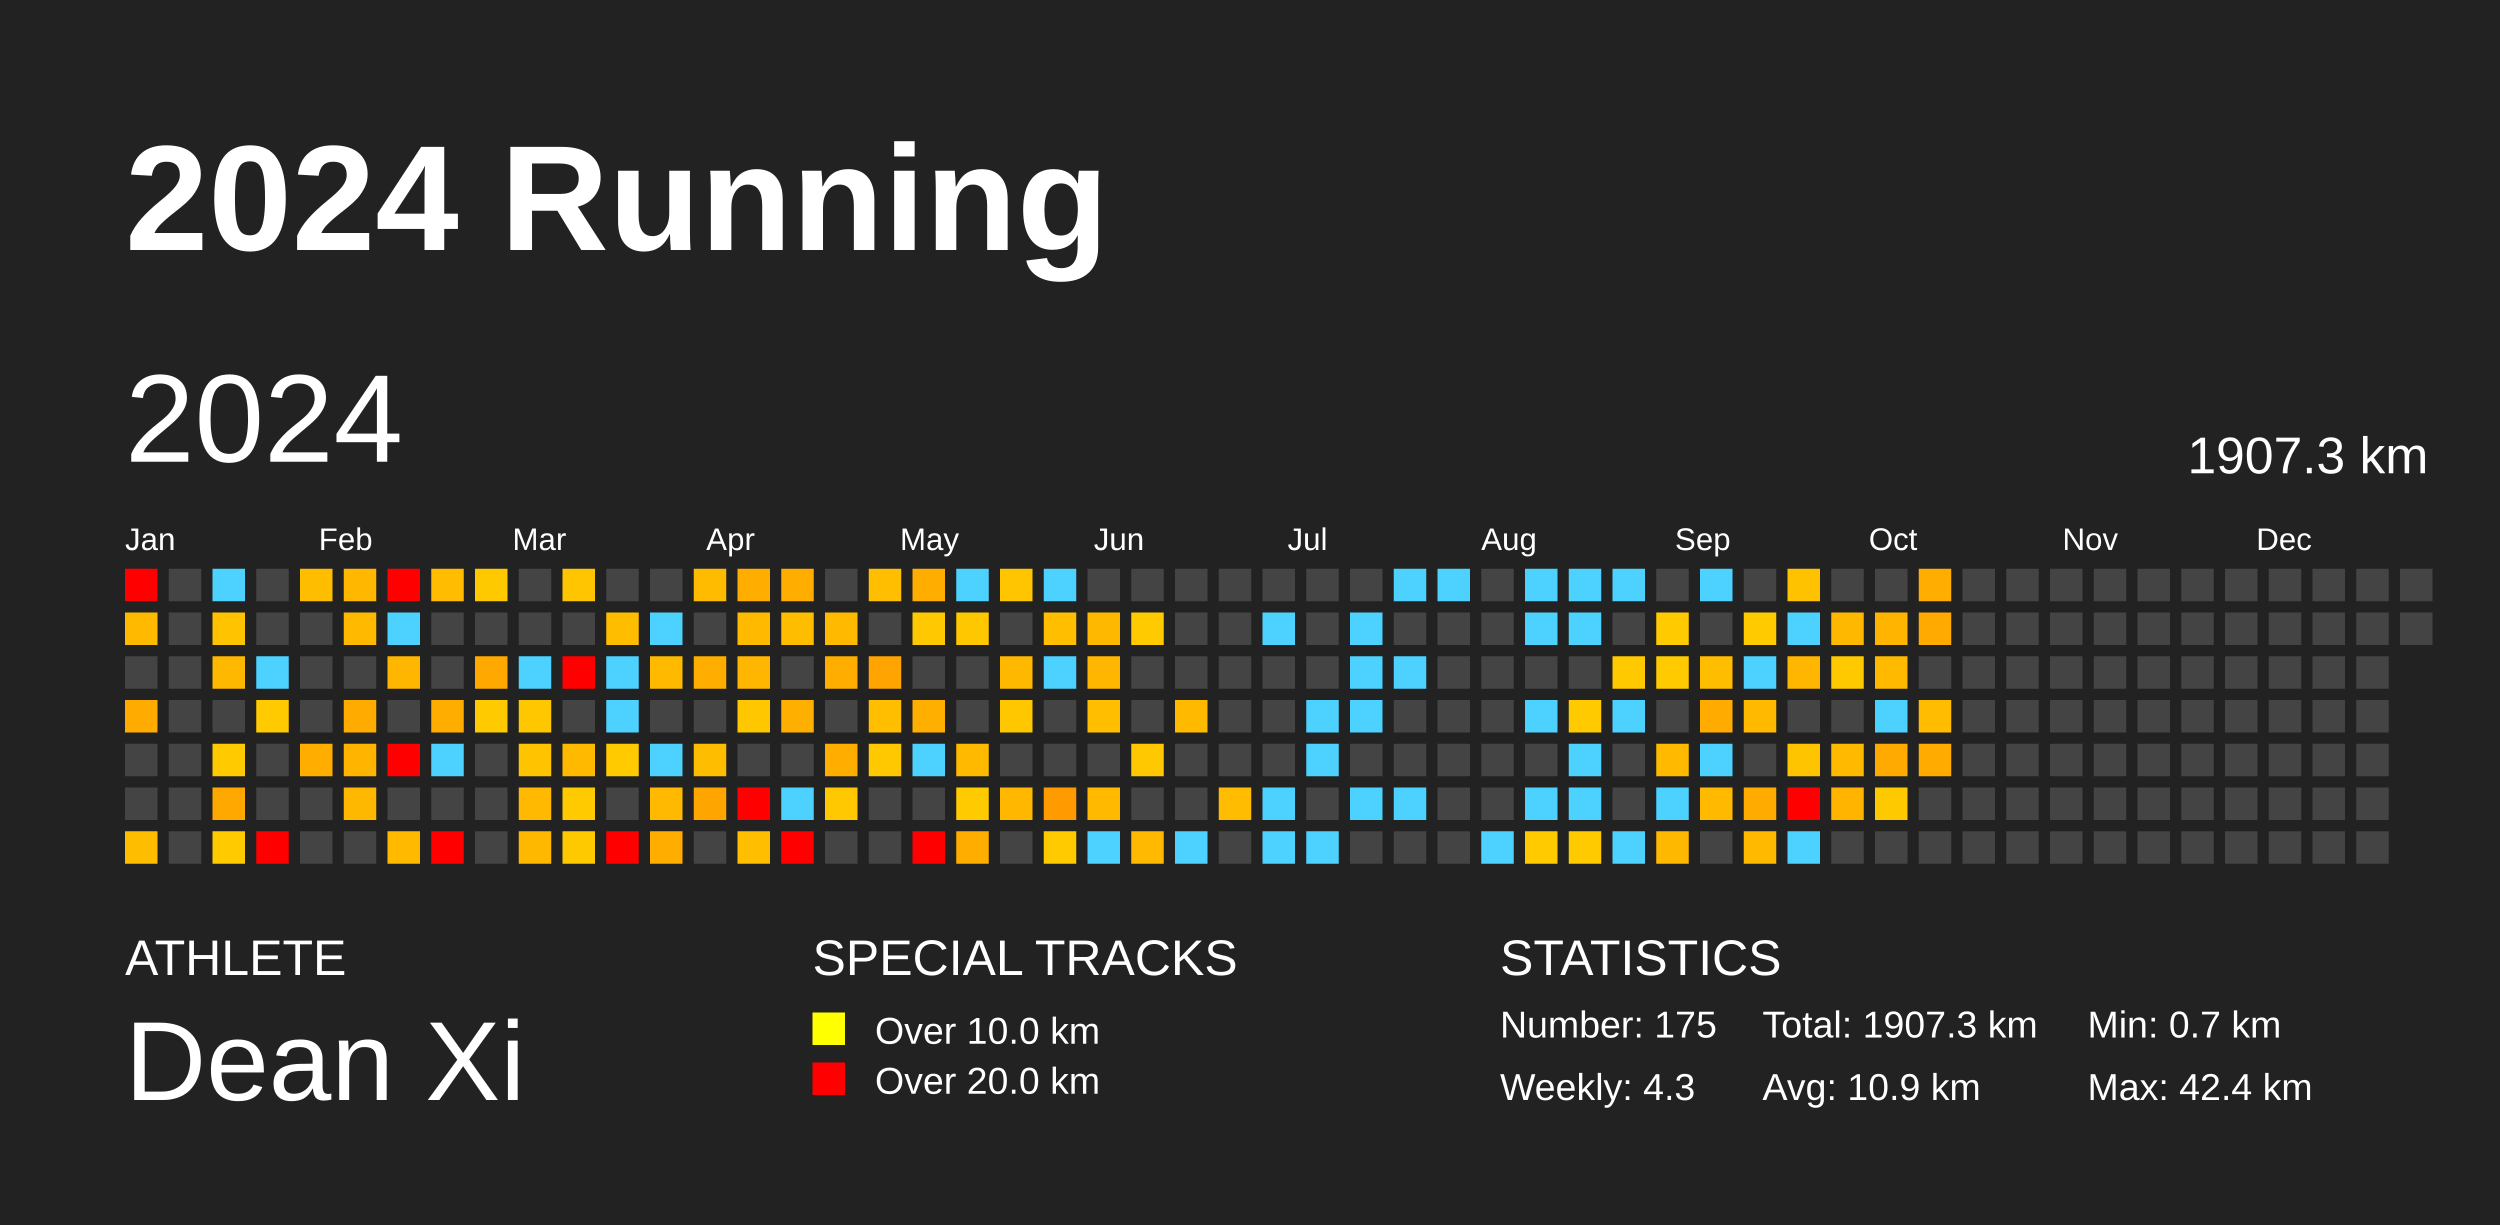
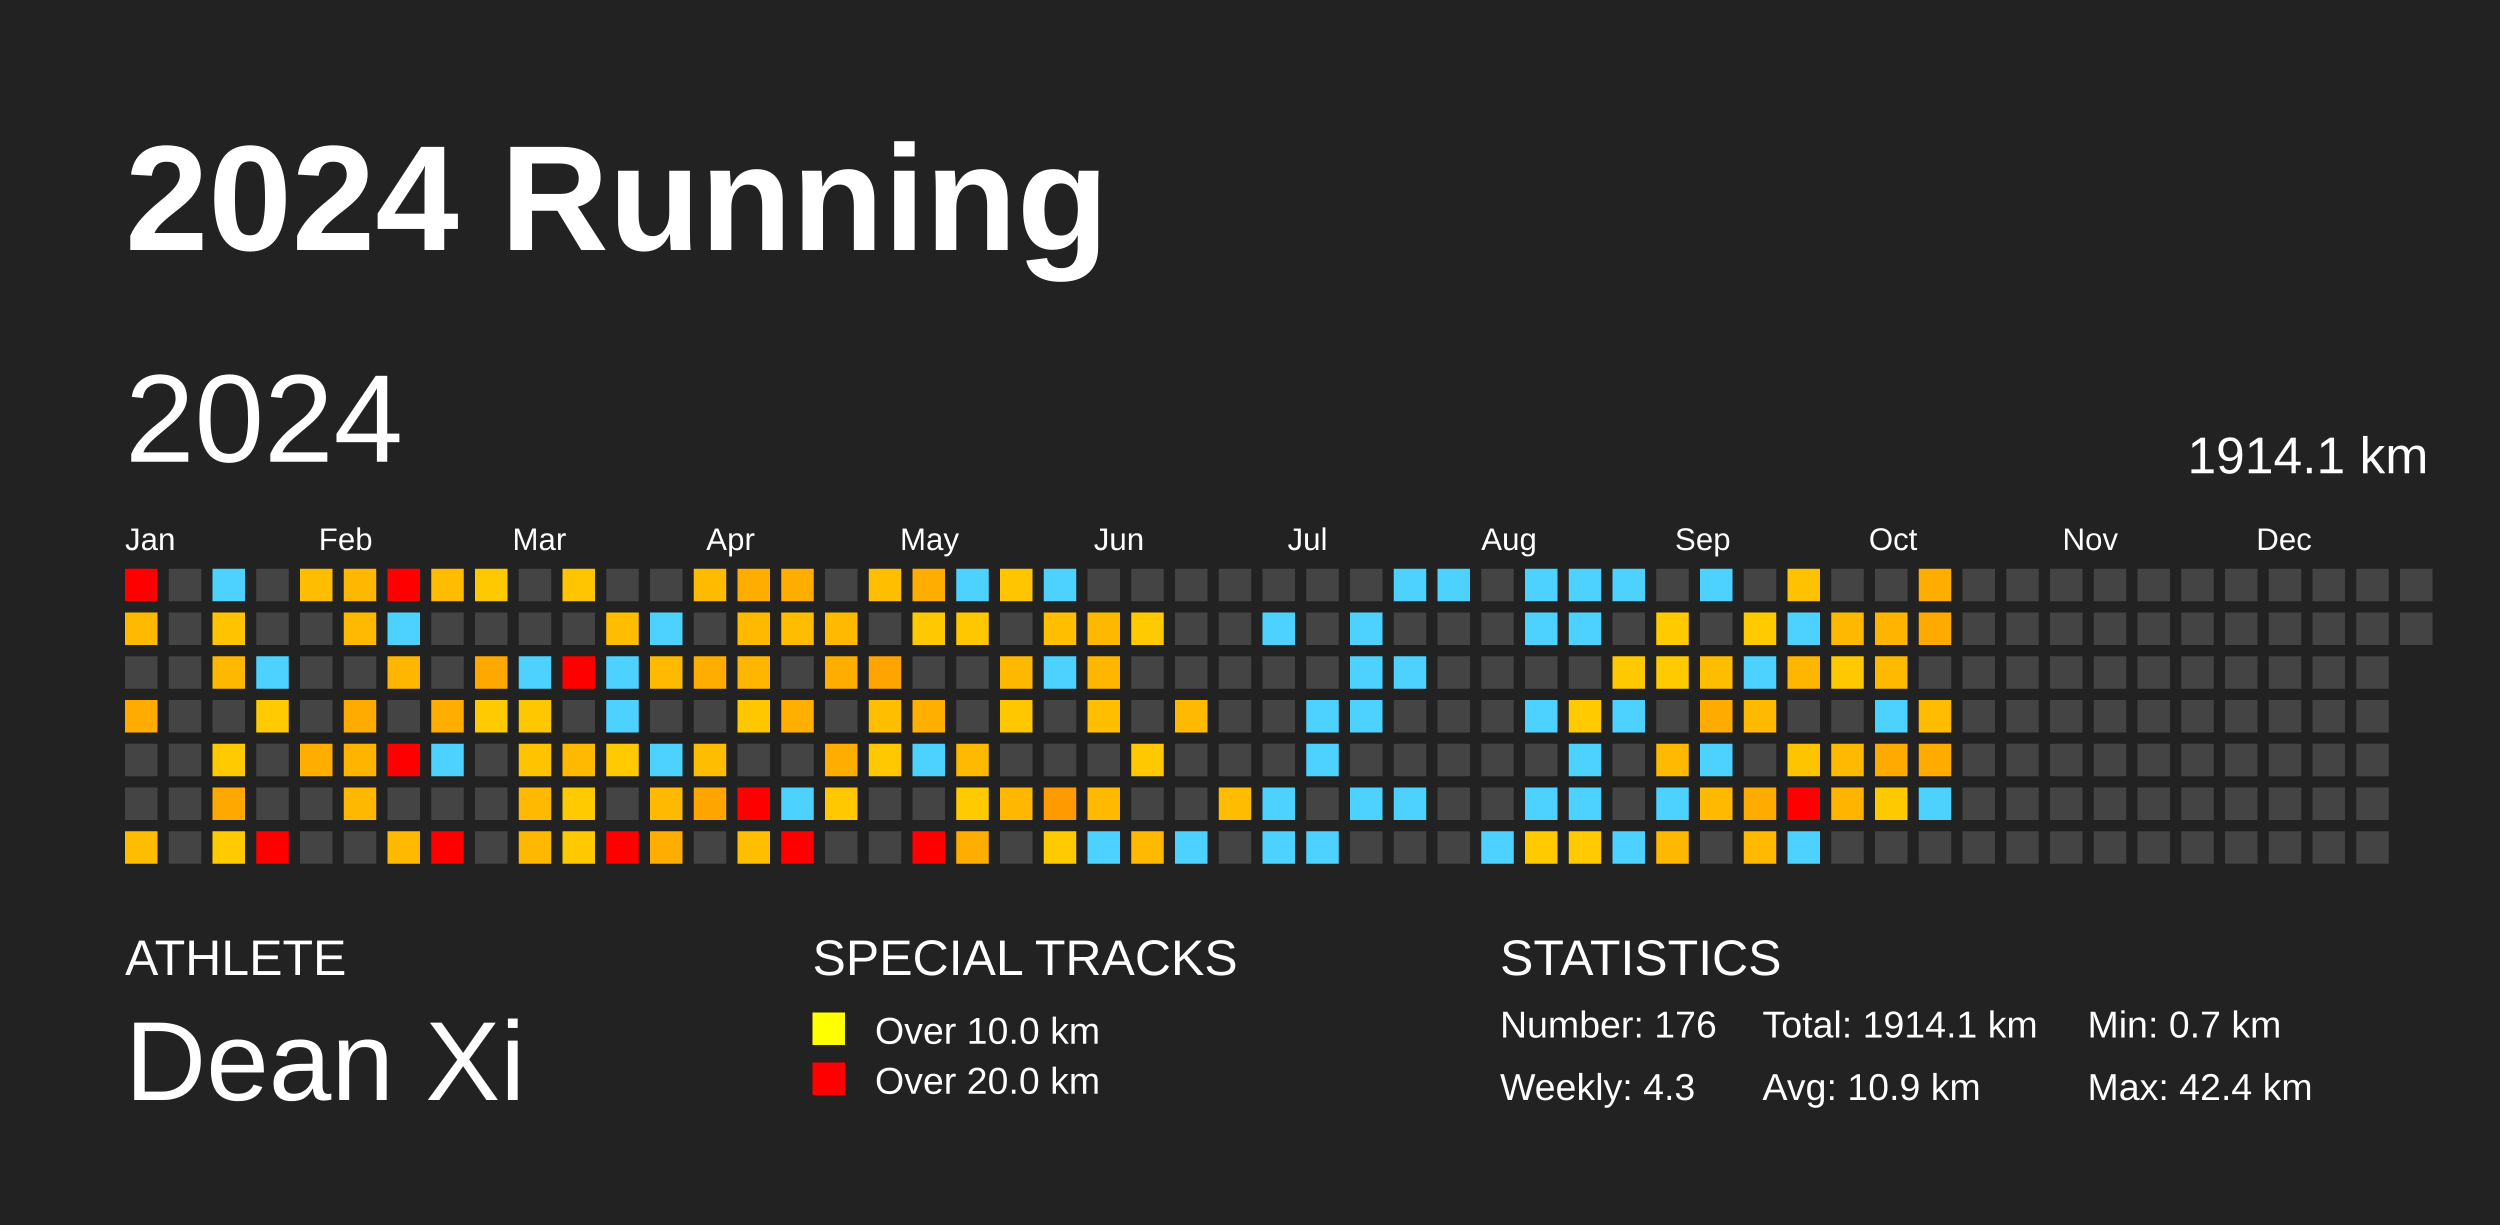
<svg xmlns="http://www.w3.org/2000/svg" baseProfile="full" height="98mm" version="1.1" viewBox="0,0,200,98" width="200mm">
  <defs />
  <rect fill="#222222" height="98" width="200" x="0" y="0" />
  <text fill="#FFFFFF" style="font-size:12px; font-family:Arial; font-weight:bold;" x="10" y="20">2024 Running</text>
  <text fill="#FFFFFF" style="font-size:4px; font-family:Arial" x="10" y="78">ATHLETE</text>
  <text fill="#FFFFFF" style="font-size:9px; font-family:Arial" x="10" y="88">Dean Xi</text>
  <text fill="#FFFFFF" style="font-size:4px; font-family:Arial" x="65" y="78">SPECIAL TRACKS</text>
  <rect fill="yellow" height="2.6" width="2.6" x="65" y="81" />
  <text fill="#FFFFFF" style="font-size:3px; font-family:Arial" x="70" y="83.5">Over 10.0 km</text>
  <rect fill="red" height="2.6" width="2.6" x="65" y="85" />
  <text fill="#FFFFFF" style="font-size:3px; font-family:Arial" x="70" y="87.5">Over 20.0 km</text>
  <text fill="#FFFFFF" style="font-size:4px; font-family:Arial" x="120" y="78">STATISTICS</text>
-   <text fill="#FFFFFF" style="font-size:3px; font-family:Arial" x="120" y="83">Number: 175</text>
+   <text fill="#FFFFFF" style="font-size:3px; font-family:Arial" x="120" y="83">Number: 176</text>
  <text fill="#FFFFFF" style="font-size:3px; font-family:Arial" x="120" y="88">Weekly: 4.3</text>
-   <text fill="#FFFFFF" style="font-size:3px; font-family:Arial" x="141" y="83">Total: 1907.3 km</text>
+   <text fill="#FFFFFF" style="font-size:3px; font-family:Arial" x="141" y="83">Total: 1914.1 km</text>
  <text fill="#FFFFFF" style="font-size:3px; font-family:Arial" x="141" y="88">Avg: 10.9 km</text>
  <text fill="#FFFFFF" style="font-size:3px; font-family:Arial" x="167" y="83">Min: 0.7 km</text>
  <text fill="#FFFFFF" style="font-size:3px; font-family:Arial" x="167" y="88">Max: 42.4 km</text>
  <text dominant-baseline="hanging" fill="#FFFFFF" style="font-size:10.0px; font-family:Arial;" x="10" y="30">2024</text>
-   <text dominant-baseline="hanging" fill="#FFFFFF" style="font-size:4.125px; font-family:Arial;" x="175" y="35">1907.3 km</text>
+   <text dominant-baseline="hanging" fill="#FFFFFF" style="font-size:4.125px; font-family:Arial;" x="175" y="35">1914.1 km</text>
  <text fill="#FFFFFF" style="font-size:2.5px; font-family:Arial" x="10.0" y="44">Jan</text>
  <text fill="#FFFFFF" style="font-size:2.5px; font-family:Arial" x="25.5" y="44">Feb</text>
  <text fill="#FFFFFF" style="font-size:2.5px; font-family:Arial" x="41.0" y="44">Mar</text>
  <text fill="#FFFFFF" style="font-size:2.5px; font-family:Arial" x="56.5" y="44">Apr</text>
  <text fill="#FFFFFF" style="font-size:2.5px; font-family:Arial" x="72.0" y="44">May</text>
  <text fill="#FFFFFF" style="font-size:2.5px; font-family:Arial" x="87.5" y="44">Jun</text>
  <text fill="#FFFFFF" style="font-size:2.5px; font-family:Arial" x="103.0" y="44">Jul</text>
  <text fill="#FFFFFF" style="font-size:2.5px; font-family:Arial" x="118.5" y="44">Aug</text>
  <text fill="#FFFFFF" style="font-size:2.5px; font-family:Arial" x="134.0" y="44">Sep</text>
  <text fill="#FFFFFF" style="font-size:2.5px; font-family:Arial" x="149.5" y="44">Oct</text>
  <text fill="#FFFFFF" style="font-size:2.5px; font-family:Arial" x="165.0" y="44">Nov</text>
  <text fill="#FFFFFF" style="font-size:2.5px; font-family:Arial" x="180.5" y="44">Dec</text>
  <rect fill="red" height="2.6" width="2.6" x="10.0" y="45.5" />
  <rect fill="#ffba00" height="2.6" width="2.6" x="10.0" y="49.0" />
  <rect fill="#444444" height="2.6" width="2.6" x="10.0" y="52.5" />
  <rect fill="#ffab00" height="2.6" width="2.6" x="10.0" y="56.0" />
  <rect fill="#444444" height="2.6" width="2.6" x="10.0" y="59.5" />
  <rect fill="#444444" height="2.6" width="2.6" x="10.0" y="63.0" />
  <rect fill="#ffbd00" height="2.6" width="2.6" x="10.0" y="66.5" />
  <rect fill="#444444" height="2.6" width="2.6" x="13.5" y="45.5" />
  <rect fill="#444444" height="2.6" width="2.6" x="13.5" y="49.0" />
  <rect fill="#444444" height="2.6" width="2.6" x="13.5" y="52.5" />
  <rect fill="#444444" height="2.6" width="2.6" x="13.5" y="56.0" />
  <rect fill="#444444" height="2.6" width="2.6" x="13.5" y="59.5" />
  <rect fill="#444444" height="2.6" width="2.6" x="13.5" y="63.0" />
  <rect fill="#444444" height="2.6" width="2.6" x="13.5" y="66.5" />
  <rect fill="#4dd2ff" height="2.6" width="2.6" x="17.0" y="45.5" />
  <rect fill="#ffc300" height="2.6" width="2.6" x="17.0" y="49.0" />
  <rect fill="#ffb800" height="2.6" width="2.6" x="17.0" y="52.5" />
  <rect fill="#444444" height="2.6" width="2.6" x="17.0" y="56.0" />
  <rect fill="#ffcb00" height="2.6" width="2.6" x="17.0" y="59.5" />
  <rect fill="#ffa800" height="2.6" width="2.6" x="17.0" y="63.0" />
  <rect fill="#ffca00" height="2.6" width="2.6" x="17.0" y="66.5" />
  <rect fill="#444444" height="2.6" width="2.6" x="20.5" y="45.5" />
  <rect fill="#444444" height="2.6" width="2.6" x="20.5" y="49.0" />
  <rect fill="#4dd2ff" height="2.6" width="2.6" x="20.5" y="52.5" />
  <rect fill="#ffca00" height="2.6" width="2.6" x="20.5" y="56.0" />
  <rect fill="#444444" height="2.6" width="2.6" x="20.5" y="59.5" />
  <rect fill="#444444" height="2.6" width="2.6" x="20.5" y="63.0" />
  <rect fill="red" height="2.6" width="2.6" x="20.5" y="66.5" />
  <rect fill="#ffbd00" height="2.6" width="2.6" x="24.0" y="45.5" />
  <rect fill="#444444" height="2.6" width="2.6" x="24.0" y="49.0" />
  <rect fill="#444444" height="2.6" width="2.6" x="24.0" y="52.5" />
  <rect fill="#444444" height="2.6" width="2.6" x="24.0" y="56.0" />
  <rect fill="#ffae00" height="2.6" width="2.6" x="24.0" y="59.5" />
  <rect fill="#444444" height="2.6" width="2.6" x="24.0" y="63.0" />
  <rect fill="#444444" height="2.6" width="2.6" x="24.0" y="66.5" />
  <rect fill="#ffb700" height="2.6" width="2.6" x="27.5" y="45.5" />
  <rect fill="#ffba00" height="2.6" width="2.6" x="27.5" y="49.0" />
  <rect fill="#444444" height="2.6" width="2.6" x="27.5" y="52.5" />
  <rect fill="#ffab00" height="2.6" width="2.6" x="27.5" y="56.0" />
  <rect fill="#ffb400" height="2.6" width="2.6" x="27.5" y="59.5" />
  <rect fill="#ffb800" height="2.6" width="2.6" x="27.5" y="63.0" />
  <rect fill="#444444" height="2.6" width="2.6" x="27.5" y="66.5" />
  <rect fill="red" height="2.6" width="2.6" x="31.0" y="45.5" />
  <rect fill="#4dd2ff" height="2.6" width="2.6" x="31.0" y="49.0" />
  <rect fill="#ffb600" height="2.6" width="2.6" x="31.0" y="52.5" />
  <rect fill="#444444" height="2.6" width="2.6" x="31.0" y="56.0" />
  <rect fill="red" height="2.6" width="2.6" x="31.0" y="59.5" />
  <rect fill="#444444" height="2.6" width="2.6" x="31.0" y="63.0" />
  <rect fill="#ffba00" height="2.6" width="2.6" x="31.0" y="66.5" />
  <rect fill="#ffbc00" height="2.6" width="2.6" x="34.5" y="45.5" />
  <rect fill="#444444" height="2.6" width="2.6" x="34.5" y="49.0" />
  <rect fill="#444444" height="2.6" width="2.6" x="34.5" y="52.5" />
  <rect fill="#ffae00" height="2.6" width="2.6" x="34.5" y="56.0" />
  <rect fill="#4dd2ff" height="2.6" width="2.6" x="34.5" y="59.5" />
  <rect fill="#444444" height="2.6" width="2.6" x="34.5" y="63.0" />
  <rect fill="red" height="2.6" width="2.6" x="34.5" y="66.5" />
  <rect fill="#ffc900" height="2.6" width="2.6" x="38.0" y="45.5" />
  <rect fill="#444444" height="2.6" width="2.6" x="38.0" y="49.0" />
  <rect fill="#ffa900" height="2.6" width="2.6" x="38.0" y="52.5" />
  <rect fill="#ffcb00" height="2.6" width="2.6" x="38.0" y="56.0" />
  <rect fill="#444444" height="2.6" width="2.6" x="38.0" y="59.5" />
  <rect fill="#444444" height="2.6" width="2.6" x="38.0" y="63.0" />
  <rect fill="#444444" height="2.6" width="2.6" x="38.0" y="66.5" />
  <rect fill="#444444" height="2.6" width="2.6" x="41.5" y="45.5" />
  <rect fill="#444444" height="2.6" width="2.6" x="41.5" y="49.0" />
  <rect fill="#4dd2ff" height="2.6" width="2.6" x="41.5" y="52.5" />
  <rect fill="#ffc700" height="2.6" width="2.6" x="41.5" y="56.0" />
  <rect fill="#ffc300" height="2.6" width="2.6" x="41.5" y="59.5" />
  <rect fill="#ffb900" height="2.6" width="2.6" x="41.5" y="63.0" />
  <rect fill="#ffb800" height="2.6" width="2.6" x="41.5" y="66.5" />
  <rect fill="#ffc500" height="2.6" width="2.6" x="45.0" y="45.5" />
  <rect fill="#444444" height="2.6" width="2.6" x="45.0" y="49.0" />
  <rect fill="red" height="2.6" width="2.6" x="45.0" y="52.5" />
  <rect fill="#444444" height="2.6" width="2.6" x="45.0" y="56.0" />
  <rect fill="#ffba00" height="2.6" width="2.6" x="45.0" y="59.5" />
  <rect fill="#ffcb00" height="2.6" width="2.6" x="45.0" y="63.0" />
  <rect fill="#ffc900" height="2.6" width="2.6" x="45.0" y="66.5" />
  <rect fill="#444444" height="2.6" width="2.6" x="48.5" y="45.5" />
  <rect fill="#ffbd00" height="2.6" width="2.6" x="48.5" y="49.0" />
  <rect fill="#4dd2ff" height="2.6" width="2.6" x="48.5" y="52.5" />
  <rect fill="#4dd2ff" height="2.6" width="2.6" x="48.5" y="56.0" />
  <rect fill="#ffcb00" height="2.6" width="2.6" x="48.5" y="59.5" />
  <rect fill="#444444" height="2.6" width="2.6" x="48.5" y="63.0" />
  <rect fill="red" height="2.6" width="2.6" x="48.5" y="66.5" />
  <rect fill="#444444" height="2.6" width="2.6" x="52.0" y="45.5" />
  <rect fill="#4dd2ff" height="2.6" width="2.6" x="52.0" y="49.0" />
  <rect fill="#ffba00" height="2.6" width="2.6" x="52.0" y="52.5" />
  <rect fill="#444444" height="2.6" width="2.6" x="52.0" y="56.0" />
  <rect fill="#4dd2ff" height="2.6" width="2.6" x="52.0" y="59.5" />
  <rect fill="#ffb900" height="2.6" width="2.6" x="52.0" y="63.0" />
  <rect fill="#ffae00" height="2.6" width="2.6" x="52.0" y="66.5" />
  <rect fill="#ffbb00" height="2.6" width="2.6" x="55.5" y="45.5" />
  <rect fill="#444444" height="2.6" width="2.6" x="55.5" y="49.0" />
  <rect fill="#ffae00" height="2.6" width="2.6" x="55.5" y="52.5" />
  <rect fill="#444444" height="2.6" width="2.6" x="55.5" y="56.0" />
  <rect fill="#ffbd00" height="2.6" width="2.6" x="55.5" y="59.5" />
  <rect fill="#ffa500" height="2.6" width="2.6" x="55.5" y="63.0" />
  <rect fill="#444444" height="2.6" width="2.6" x="55.5" y="66.5" />
  <rect fill="#ffae00" height="2.6" width="2.6" x="59.0" y="45.5" />
  <rect fill="#ffba00" height="2.6" width="2.6" x="59.0" y="49.0" />
  <rect fill="#ffb600" height="2.6" width="2.6" x="59.0" y="52.5" />
  <rect fill="#ffc700" height="2.6" width="2.6" x="59.0" y="56.0" />
  <rect fill="#444444" height="2.6" width="2.6" x="59.0" y="59.5" />
  <rect fill="red" height="2.6" width="2.6" x="59.0" y="63.0" />
  <rect fill="#ffbe00" height="2.6" width="2.6" x="59.0" y="66.5" />
  <rect fill="#ffae00" height="2.6" width="2.6" x="62.5" y="45.5" />
  <rect fill="#ffbd00" height="2.6" width="2.6" x="62.5" y="49.0" />
  <rect fill="#444444" height="2.6" width="2.6" x="62.5" y="52.5" />
  <rect fill="#ffaf00" height="2.6" width="2.6" x="62.5" y="56.0" />
  <rect fill="#444444" height="2.6" width="2.6" x="62.5" y="59.5" />
  <rect fill="#4dd2ff" height="2.6" width="2.6" x="62.5" y="63.0" />
  <rect fill="red" height="2.6" width="2.6" x="62.5" y="66.5" />
  <rect fill="#444444" height="2.6" width="2.6" x="66.0" y="45.5" />
  <rect fill="#ffba00" height="2.6" width="2.6" x="66.0" y="49.0" />
  <rect fill="#ffae00" height="2.6" width="2.6" x="66.0" y="52.5" />
  <rect fill="#444444" height="2.6" width="2.6" x="66.0" y="56.0" />
  <rect fill="#ffae00" height="2.6" width="2.6" x="66.0" y="59.5" />
  <rect fill="#ffc800" height="2.6" width="2.6" x="66.0" y="63.0" />
  <rect fill="#444444" height="2.6" width="2.6" x="66.0" y="66.5" />
  <rect fill="#ffbe00" height="2.6" width="2.6" x="69.5" y="45.5" />
  <rect fill="#444444" height="2.6" width="2.6" x="69.5" y="49.0" />
  <rect fill="#ffa400" height="2.6" width="2.6" x="69.5" y="52.5" />
  <rect fill="#ffbe00" height="2.6" width="2.6" x="69.5" y="56.0" />
  <rect fill="#ffc800" height="2.6" width="2.6" x="69.5" y="59.5" />
  <rect fill="#444444" height="2.6" width="2.6" x="69.5" y="63.0" />
  <rect fill="#444444" height="2.6" width="2.6" x="69.5" y="66.5" />
  <rect fill="#ffae00" height="2.6" width="2.6" x="73.0" y="45.5" />
  <rect fill="#ffc800" height="2.6" width="2.6" x="73.0" y="49.0" />
  <rect fill="#444444" height="2.6" width="2.6" x="73.0" y="52.5" />
  <rect fill="#ffaf00" height="2.6" width="2.6" x="73.0" y="56.0" />
  <rect fill="#4dd2ff" height="2.6" width="2.6" x="73.0" y="59.5" />
  <rect fill="#444444" height="2.6" width="2.6" x="73.0" y="63.0" />
  <rect fill="red" height="2.6" width="2.6" x="73.0" y="66.5" />
  <rect fill="#4dd2ff" height="2.6" width="2.6" x="76.5" y="45.5" />
  <rect fill="#ffc700" height="2.6" width="2.6" x="76.5" y="49.0" />
  <rect fill="#444444" height="2.6" width="2.6" x="76.5" y="52.5" />
  <rect fill="#444444" height="2.6" width="2.6" x="76.5" y="56.0" />
  <rect fill="#ffba00" height="2.6" width="2.6" x="76.5" y="59.5" />
  <rect fill="#ffcb00" height="2.6" width="2.6" x="76.5" y="63.0" />
  <rect fill="#ffae00" height="2.6" width="2.6" x="76.5" y="66.5" />
  <rect fill="#ffc500" height="2.6" width="2.6" x="80.0" y="45.5" />
  <rect fill="#444444" height="2.6" width="2.6" x="80.0" y="49.0" />
  <rect fill="#ffb800" height="2.6" width="2.6" x="80.0" y="52.5" />
  <rect fill="#ffc700" height="2.6" width="2.6" x="80.0" y="56.0" />
  <rect fill="#444444" height="2.6" width="2.6" x="80.0" y="59.5" />
  <rect fill="#ffb700" height="2.6" width="2.6" x="80.0" y="63.0" />
  <rect fill="#444444" height="2.6" width="2.6" x="80.0" y="66.5" />
  <rect fill="#4dd2ff" height="2.6" width="2.6" x="83.5" y="45.5" />
  <rect fill="#ffbf00" height="2.6" width="2.6" x="83.5" y="49.0" />
  <rect fill="#4dd2ff" height="2.6" width="2.6" x="83.5" y="52.5" />
  <rect fill="#444444" height="2.6" width="2.6" x="83.5" y="56.0" />
  <rect fill="#444444" height="2.6" width="2.6" x="83.5" y="59.5" />
  <rect fill="#ff9b00" height="2.6" width="2.6" x="83.5" y="63.0" />
  <rect fill="#ffcb00" height="2.6" width="2.6" x="83.5" y="66.5" />
  <rect fill="#444444" height="2.6" width="2.6" x="87.0" y="45.5" />
  <rect fill="#ffb800" height="2.6" width="2.6" x="87.0" y="49.0" />
  <rect fill="#ffb600" height="2.6" width="2.6" x="87.0" y="52.5" />
  <rect fill="#ffbf00" height="2.6" width="2.6" x="87.0" y="56.0" />
  <rect fill="#444444" height="2.6" width="2.6" x="87.0" y="59.5" />
  <rect fill="#ffba00" height="2.6" width="2.6" x="87.0" y="63.0" />
  <rect fill="#4dd2ff" height="2.6" width="2.6" x="87.0" y="66.5" />
  <rect fill="#444444" height="2.6" width="2.6" x="90.5" y="45.5" />
  <rect fill="#ffca00" height="2.6" width="2.6" x="90.5" y="49.0" />
  <rect fill="#444444" height="2.6" width="2.6" x="90.5" y="52.5" />
  <rect fill="#444444" height="2.6" width="2.6" x="90.5" y="56.0" />
  <rect fill="#ffc800" height="2.6" width="2.6" x="90.5" y="59.5" />
  <rect fill="#444444" height="2.6" width="2.6" x="90.5" y="63.0" />
  <rect fill="#ffb900" height="2.6" width="2.6" x="90.5" y="66.5" />
  <rect fill="#444444" height="2.6" width="2.6" x="94.0" y="45.5" />
  <rect fill="#444444" height="2.6" width="2.6" x="94.0" y="49.0" />
  <rect fill="#444444" height="2.6" width="2.6" x="94.0" y="52.5" />
  <rect fill="#ffba00" height="2.6" width="2.6" x="94.0" y="56.0" />
  <rect fill="#444444" height="2.6" width="2.6" x="94.0" y="59.5" />
  <rect fill="#444444" height="2.6" width="2.6" x="94.0" y="63.0" />
  <rect fill="#4dd2ff" height="2.6" width="2.6" x="94.0" y="66.5" />
  <rect fill="#444444" height="2.6" width="2.6" x="97.5" y="45.5" />
  <rect fill="#444444" height="2.6" width="2.6" x="97.5" y="49.0" />
  <rect fill="#444444" height="2.6" width="2.6" x="97.5" y="52.5" />
  <rect fill="#444444" height="2.6" width="2.6" x="97.5" y="56.0" />
  <rect fill="#444444" height="2.6" width="2.6" x="97.5" y="59.5" />
  <rect fill="#ffbc00" height="2.6" width="2.6" x="97.5" y="63.0" />
  <rect fill="#444444" height="2.6" width="2.6" x="97.5" y="66.5" />
  <rect fill="#444444" height="2.6" width="2.6" x="101.0" y="45.5" />
  <rect fill="#4dd2ff" height="2.6" width="2.6" x="101.0" y="49.0" />
  <rect fill="#444444" height="2.6" width="2.6" x="101.0" y="52.5" />
  <rect fill="#444444" height="2.6" width="2.6" x="101.0" y="56.0" />
  <rect fill="#444444" height="2.6" width="2.6" x="101.0" y="59.5" />
  <rect fill="#4dd2ff" height="2.6" width="2.6" x="101.0" y="63.0" />
  <rect fill="#4dd2ff" height="2.6" width="2.6" x="101.0" y="66.5" />
  <rect fill="#444444" height="2.6" width="2.6" x="104.5" y="45.5" />
  <rect fill="#444444" height="2.6" width="2.6" x="104.5" y="49.0" />
  <rect fill="#444444" height="2.6" width="2.6" x="104.5" y="52.5" />
  <rect fill="#4dd2ff" height="2.6" width="2.6" x="104.5" y="56.0" />
  <rect fill="#4dd2ff" height="2.6" width="2.6" x="104.5" y="59.5" />
  <rect fill="#444444" height="2.6" width="2.6" x="104.5" y="63.0" />
  <rect fill="#4dd2ff" height="2.6" width="2.6" x="104.5" y="66.5" />
  <rect fill="#444444" height="2.6" width="2.6" x="108.0" y="45.5" />
  <rect fill="#4dd2ff" height="2.6" width="2.6" x="108.0" y="49.0" />
  <rect fill="#4dd2ff" height="2.6" width="2.6" x="108.0" y="52.5" />
  <rect fill="#4dd2ff" height="2.6" width="2.6" x="108.0" y="56.0" />
  <rect fill="#444444" height="2.6" width="2.6" x="108.0" y="59.5" />
  <rect fill="#4dd2ff" height="2.6" width="2.6" x="108.0" y="63.0" />
  <rect fill="#444444" height="2.6" width="2.6" x="108.0" y="66.5" />
  <rect fill="#4dd2ff" height="2.6" width="2.6" x="111.5" y="45.5" />
  <rect fill="#444444" height="2.6" width="2.6" x="111.5" y="49.0" />
  <rect fill="#4dd2ff" height="2.6" width="2.6" x="111.5" y="52.5" />
  <rect fill="#444444" height="2.6" width="2.6" x="111.5" y="56.0" />
  <rect fill="#444444" height="2.6" width="2.6" x="111.5" y="59.5" />
  <rect fill="#4dd2ff" height="2.6" width="2.6" x="111.5" y="63.0" />
  <rect fill="#444444" height="2.6" width="2.6" x="111.5" y="66.5" />
  <rect fill="#4dd2ff" height="2.6" width="2.6" x="115.0" y="45.5" />
  <rect fill="#444444" height="2.6" width="2.6" x="115.0" y="49.0" />
  <rect fill="#444444" height="2.6" width="2.6" x="115.0" y="52.5" />
  <rect fill="#444444" height="2.6" width="2.6" x="115.0" y="56.0" />
  <rect fill="#444444" height="2.6" width="2.6" x="115.0" y="59.5" />
  <rect fill="#444444" height="2.6" width="2.6" x="115.0" y="63.0" />
  <rect fill="#444444" height="2.6" width="2.6" x="115.0" y="66.5" />
  <rect fill="#444444" height="2.6" width="2.6" x="118.5" y="45.5" />
  <rect fill="#444444" height="2.6" width="2.6" x="118.5" y="49.0" />
  <rect fill="#444444" height="2.6" width="2.6" x="118.5" y="52.5" />
  <rect fill="#444444" height="2.6" width="2.6" x="118.5" y="56.0" />
  <rect fill="#444444" height="2.6" width="2.6" x="118.5" y="59.5" />
  <rect fill="#444444" height="2.6" width="2.6" x="118.5" y="63.0" />
  <rect fill="#4dd2ff" height="2.6" width="2.6" x="118.5" y="66.5" />
  <rect fill="#4dd2ff" height="2.6" width="2.6" x="122.0" y="45.5" />
  <rect fill="#4dd2ff" height="2.6" width="2.6" x="122.0" y="49.0" />
  <rect fill="#444444" height="2.6" width="2.6" x="122.0" y="52.5" />
  <rect fill="#4dd2ff" height="2.6" width="2.6" x="122.0" y="56.0" />
  <rect fill="#444444" height="2.6" width="2.6" x="122.0" y="59.5" />
  <rect fill="#4dd2ff" height="2.6" width="2.6" x="122.0" y="63.0" />
  <rect fill="#ffcb00" height="2.6" width="2.6" x="122.0" y="66.5" />
  <rect fill="#4dd2ff" height="2.6" width="2.6" x="125.5" y="45.5" />
  <rect fill="#4dd2ff" height="2.6" width="2.6" x="125.5" y="49.0" />
  <rect fill="#444444" height="2.6" width="2.6" x="125.5" y="52.5" />
  <rect fill="#ffca00" height="2.6" width="2.6" x="125.5" y="56.0" />
  <rect fill="#4dd2ff" height="2.6" width="2.6" x="125.5" y="59.5" />
  <rect fill="#4dd2ff" height="2.6" width="2.6" x="125.5" y="63.0" />
  <rect fill="#ffcb00" height="2.6" width="2.6" x="125.5" y="66.5" />
  <rect fill="#4dd2ff" height="2.6" width="2.6" x="129.0" y="45.5" />
  <rect fill="#444444" height="2.6" width="2.6" x="129.0" y="49.0" />
  <rect fill="#ffc900" height="2.6" width="2.6" x="129.0" y="52.5" />
  <rect fill="#4dd2ff" height="2.6" width="2.6" x="129.0" y="56.0" />
  <rect fill="#444444" height="2.6" width="2.6" x="129.0" y="59.5" />
  <rect fill="#444444" height="2.6" width="2.6" x="129.0" y="63.0" />
  <rect fill="#4dd2ff" height="2.6" width="2.6" x="129.0" y="66.5" />
  <rect fill="#444444" height="2.6" width="2.6" x="132.5" y="45.5" />
  <rect fill="#ffcb00" height="2.6" width="2.6" x="132.5" y="49.0" />
  <rect fill="#ffca00" height="2.6" width="2.6" x="132.5" y="52.5" />
  <rect fill="#444444" height="2.6" width="2.6" x="132.5" y="56.0" />
  <rect fill="#ffba00" height="2.6" width="2.6" x="132.5" y="59.5" />
  <rect fill="#4dd2ff" height="2.6" width="2.6" x="132.5" y="63.0" />
  <rect fill="#ffb800" height="2.6" width="2.6" x="132.5" y="66.5" />
  <rect fill="#4dd2ff" height="2.6" width="2.6" x="136.0" y="45.5" />
  <rect fill="#444444" height="2.6" width="2.6" x="136.0" y="49.0" />
  <rect fill="#ffbd00" height="2.6" width="2.6" x="136.0" y="52.5" />
  <rect fill="#ffab00" height="2.6" width="2.6" x="136.0" y="56.0" />
  <rect fill="#4dd2ff" height="2.6" width="2.6" x="136.0" y="59.5" />
  <rect fill="#ffba00" height="2.6" width="2.6" x="136.0" y="63.0" />
  <rect fill="#444444" height="2.6" width="2.6" x="136.0" y="66.5" />
  <rect fill="#444444" height="2.6" width="2.6" x="139.5" y="45.5" />
  <rect fill="#ffca00" height="2.6" width="2.6" x="139.5" y="49.0" />
  <rect fill="#4dd2ff" height="2.6" width="2.6" x="139.5" y="52.5" />
  <rect fill="#ffba00" height="2.6" width="2.6" x="139.5" y="56.0" />
  <rect fill="#444444" height="2.6" width="2.6" x="139.5" y="59.5" />
  <rect fill="#ffab00" height="2.6" width="2.6" x="139.5" y="63.0" />
  <rect fill="#ffba00" height="2.6" width="2.6" x="139.5" y="66.5" />
  <rect fill="#ffc200" height="2.6" width="2.6" x="143.0" y="45.5" />
  <rect fill="#4dd2ff" height="2.6" width="2.6" x="143.0" y="49.0" />
  <rect fill="#ffb600" height="2.6" width="2.6" x="143.0" y="52.5" />
  <rect fill="#444444" height="2.6" width="2.6" x="143.0" y="56.0" />
  <rect fill="#ffc400" height="2.6" width="2.6" x="143.0" y="59.5" />
  <rect fill="red" height="2.6" width="2.6" x="143.0" y="63.0" />
  <rect fill="#4dd2ff" height="2.6" width="2.6" x="143.0" y="66.5" />
  <rect fill="#444444" height="2.6" width="2.6" x="146.5" y="45.5" />
  <rect fill="#ffb800" height="2.6" width="2.6" x="146.5" y="49.0" />
  <rect fill="#ffc900" height="2.6" width="2.6" x="146.5" y="52.5" />
  <rect fill="#444444" height="2.6" width="2.6" x="146.5" y="56.0" />
  <rect fill="#ffba00" height="2.6" width="2.6" x="146.5" y="59.5" />
  <rect fill="#ffb500" height="2.6" width="2.6" x="146.5" y="63.0" />
  <rect fill="#444444" height="2.6" width="2.6" x="146.5" y="66.5" />
  <rect fill="#444444" height="2.6" width="2.6" x="150.0" y="45.5" />
  <rect fill="#ffb500" height="2.6" width="2.6" x="150.0" y="49.0" />
  <rect fill="#ffba00" height="2.6" width="2.6" x="150.0" y="52.5" />
  <rect fill="#4dd2ff" height="2.6" width="2.6" x="150.0" y="56.0" />
  <rect fill="#ffaa00" height="2.6" width="2.6" x="150.0" y="59.5" />
  <rect fill="#ffc900" height="2.6" width="2.6" x="150.0" y="63.0" />
  <rect fill="#444444" height="2.6" width="2.6" x="150.0" y="66.5" />
  <rect fill="#ffad00" height="2.6" width="2.6" x="153.5" y="45.5" />
  <rect fill="#ffaa00" height="2.6" width="2.6" x="153.5" y="49.0" />
  <rect fill="#444444" height="2.6" width="2.6" x="153.5" y="52.5" />
  <rect fill="#ffbc00" height="2.6" width="2.6" x="153.5" y="56.0" />
  <rect fill="#ffab00" height="2.6" width="2.6" x="153.5" y="59.5" />
-   <rect fill="#444444" height="2.6" width="2.6" x="153.5" y="63.0" />
+   <rect fill="#4dd2ff" height="2.6" width="2.6" x="153.5" y="63.0" />
  <rect fill="#444444" height="2.6" width="2.6" x="153.5" y="66.5" />
  <rect fill="#444444" height="2.6" width="2.6" x="157.0" y="45.5" />
  <rect fill="#444444" height="2.6" width="2.6" x="157.0" y="49.0" />
  <rect fill="#444444" height="2.6" width="2.6" x="157.0" y="52.5" />
  <rect fill="#444444" height="2.6" width="2.6" x="157.0" y="56.0" />
  <rect fill="#444444" height="2.6" width="2.6" x="157.0" y="59.5" />
  <rect fill="#444444" height="2.6" width="2.6" x="157.0" y="63.0" />
  <rect fill="#444444" height="2.6" width="2.6" x="157.0" y="66.5" />
  <rect fill="#444444" height="2.6" width="2.6" x="160.5" y="45.5" />
  <rect fill="#444444" height="2.6" width="2.6" x="160.5" y="49.0" />
  <rect fill="#444444" height="2.6" width="2.6" x="160.5" y="52.5" />
  <rect fill="#444444" height="2.6" width="2.6" x="160.5" y="56.0" />
  <rect fill="#444444" height="2.6" width="2.6" x="160.5" y="59.5" />
  <rect fill="#444444" height="2.6" width="2.6" x="160.5" y="63.0" />
  <rect fill="#444444" height="2.6" width="2.6" x="160.5" y="66.5" />
  <rect fill="#444444" height="2.6" width="2.6" x="164.0" y="45.5" />
  <rect fill="#444444" height="2.6" width="2.6" x="164.0" y="49.0" />
  <rect fill="#444444" height="2.6" width="2.6" x="164.0" y="52.5" />
  <rect fill="#444444" height="2.6" width="2.6" x="164.0" y="56.0" />
  <rect fill="#444444" height="2.6" width="2.6" x="164.0" y="59.5" />
  <rect fill="#444444" height="2.6" width="2.6" x="164.0" y="63.0" />
  <rect fill="#444444" height="2.6" width="2.6" x="164.0" y="66.5" />
  <rect fill="#444444" height="2.6" width="2.6" x="167.5" y="45.5" />
  <rect fill="#444444" height="2.6" width="2.6" x="167.5" y="49.0" />
  <rect fill="#444444" height="2.6" width="2.6" x="167.5" y="52.5" />
  <rect fill="#444444" height="2.6" width="2.6" x="167.5" y="56.0" />
  <rect fill="#444444" height="2.6" width="2.6" x="167.5" y="59.5" />
  <rect fill="#444444" height="2.6" width="2.6" x="167.5" y="63.0" />
  <rect fill="#444444" height="2.6" width="2.6" x="167.5" y="66.5" />
  <rect fill="#444444" height="2.6" width="2.6" x="171.0" y="45.5" />
  <rect fill="#444444" height="2.6" width="2.6" x="171.0" y="49.0" />
  <rect fill="#444444" height="2.6" width="2.6" x="171.0" y="52.5" />
  <rect fill="#444444" height="2.6" width="2.6" x="171.0" y="56.0" />
  <rect fill="#444444" height="2.6" width="2.6" x="171.0" y="59.5" />
  <rect fill="#444444" height="2.6" width="2.6" x="171.0" y="63.0" />
  <rect fill="#444444" height="2.6" width="2.6" x="171.0" y="66.5" />
  <rect fill="#444444" height="2.6" width="2.6" x="174.5" y="45.5" />
  <rect fill="#444444" height="2.6" width="2.6" x="174.5" y="49.0" />
  <rect fill="#444444" height="2.6" width="2.6" x="174.5" y="52.5" />
  <rect fill="#444444" height="2.6" width="2.6" x="174.5" y="56.0" />
  <rect fill="#444444" height="2.6" width="2.6" x="174.5" y="59.5" />
  <rect fill="#444444" height="2.6" width="2.6" x="174.5" y="63.0" />
  <rect fill="#444444" height="2.6" width="2.6" x="174.5" y="66.5" />
  <rect fill="#444444" height="2.6" width="2.6" x="178.0" y="45.5" />
  <rect fill="#444444" height="2.6" width="2.6" x="178.0" y="49.0" />
  <rect fill="#444444" height="2.6" width="2.6" x="178.0" y="52.5" />
  <rect fill="#444444" height="2.6" width="2.6" x="178.0" y="56.0" />
  <rect fill="#444444" height="2.6" width="2.6" x="178.0" y="59.5" />
  <rect fill="#444444" height="2.6" width="2.6" x="178.0" y="63.0" />
  <rect fill="#444444" height="2.6" width="2.6" x="178.0" y="66.5" />
  <rect fill="#444444" height="2.6" width="2.6" x="181.5" y="45.5" />
  <rect fill="#444444" height="2.6" width="2.6" x="181.5" y="49.0" />
  <rect fill="#444444" height="2.6" width="2.6" x="181.5" y="52.5" />
  <rect fill="#444444" height="2.6" width="2.6" x="181.5" y="56.0" />
  <rect fill="#444444" height="2.6" width="2.6" x="181.5" y="59.5" />
  <rect fill="#444444" height="2.6" width="2.6" x="181.5" y="63.0" />
  <rect fill="#444444" height="2.6" width="2.6" x="181.5" y="66.5" />
  <rect fill="#444444" height="2.6" width="2.6" x="185.0" y="45.5" />
  <rect fill="#444444" height="2.6" width="2.6" x="185.0" y="49.0" />
  <rect fill="#444444" height="2.6" width="2.6" x="185.0" y="52.5" />
  <rect fill="#444444" height="2.6" width="2.6" x="185.0" y="56.0" />
  <rect fill="#444444" height="2.6" width="2.6" x="185.0" y="59.5" />
  <rect fill="#444444" height="2.6" width="2.6" x="185.0" y="63.0" />
  <rect fill="#444444" height="2.6" width="2.6" x="185.0" y="66.5" />
  <rect fill="#444444" height="2.6" width="2.6" x="188.5" y="45.5" />
  <rect fill="#444444" height="2.6" width="2.6" x="188.5" y="49.0" />
  <rect fill="#444444" height="2.6" width="2.6" x="188.5" y="52.5" />
  <rect fill="#444444" height="2.6" width="2.6" x="188.5" y="56.0" />
  <rect fill="#444444" height="2.6" width="2.6" x="188.5" y="59.5" />
  <rect fill="#444444" height="2.6" width="2.6" x="188.5" y="63.0" />
  <rect fill="#444444" height="2.6" width="2.6" x="188.5" y="66.5" />
  <rect fill="#444444" height="2.6" width="2.6" x="192.0" y="45.5" />
  <rect fill="#444444" height="2.6" width="2.6" x="192.0" y="49.0" />
</svg>
